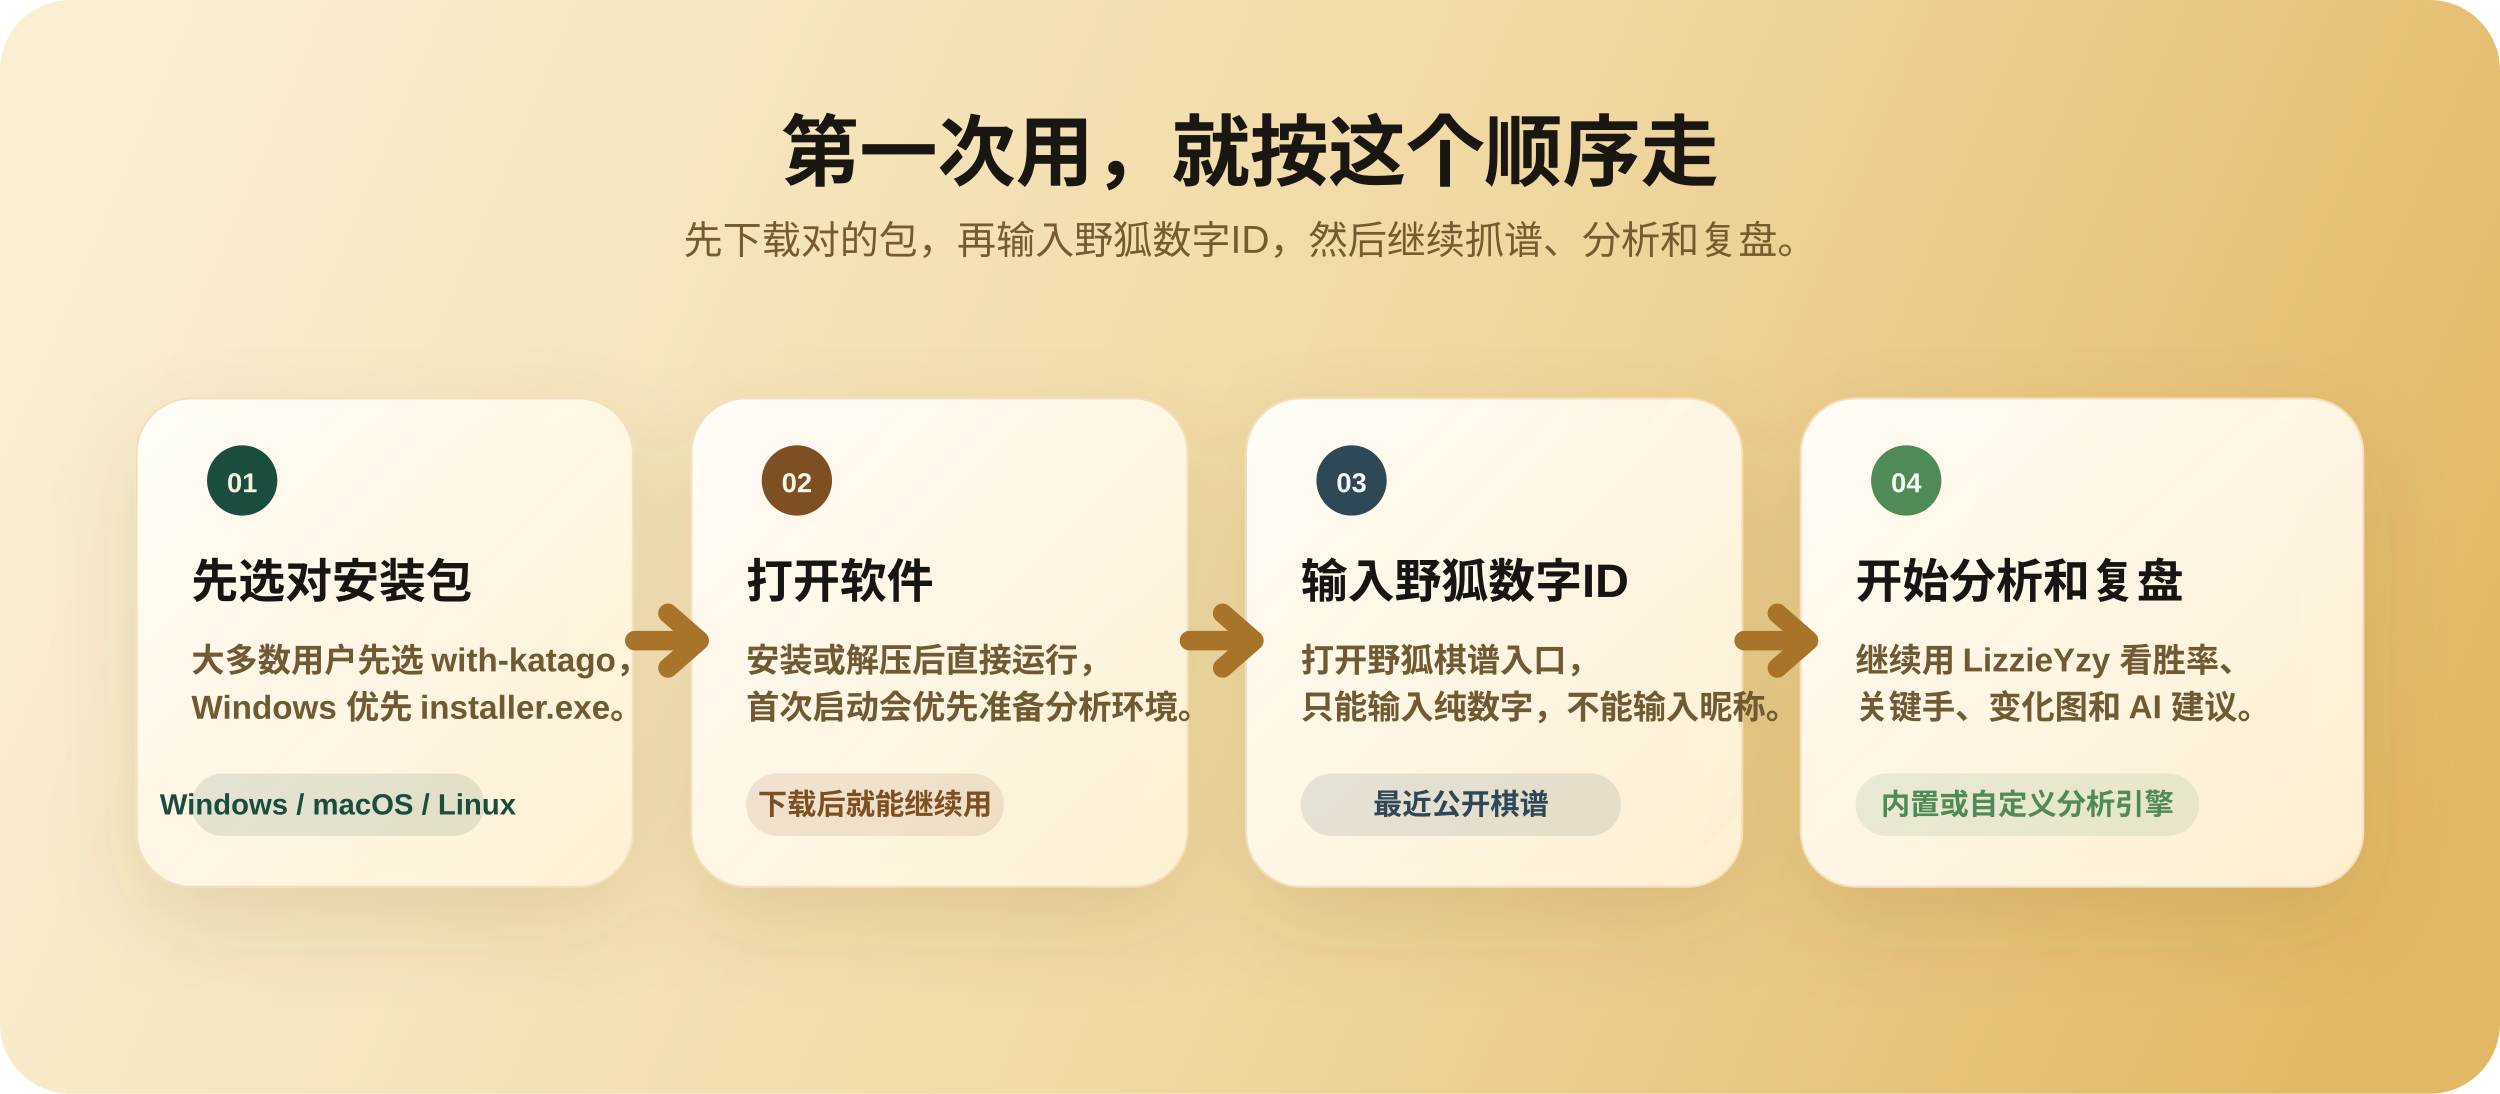
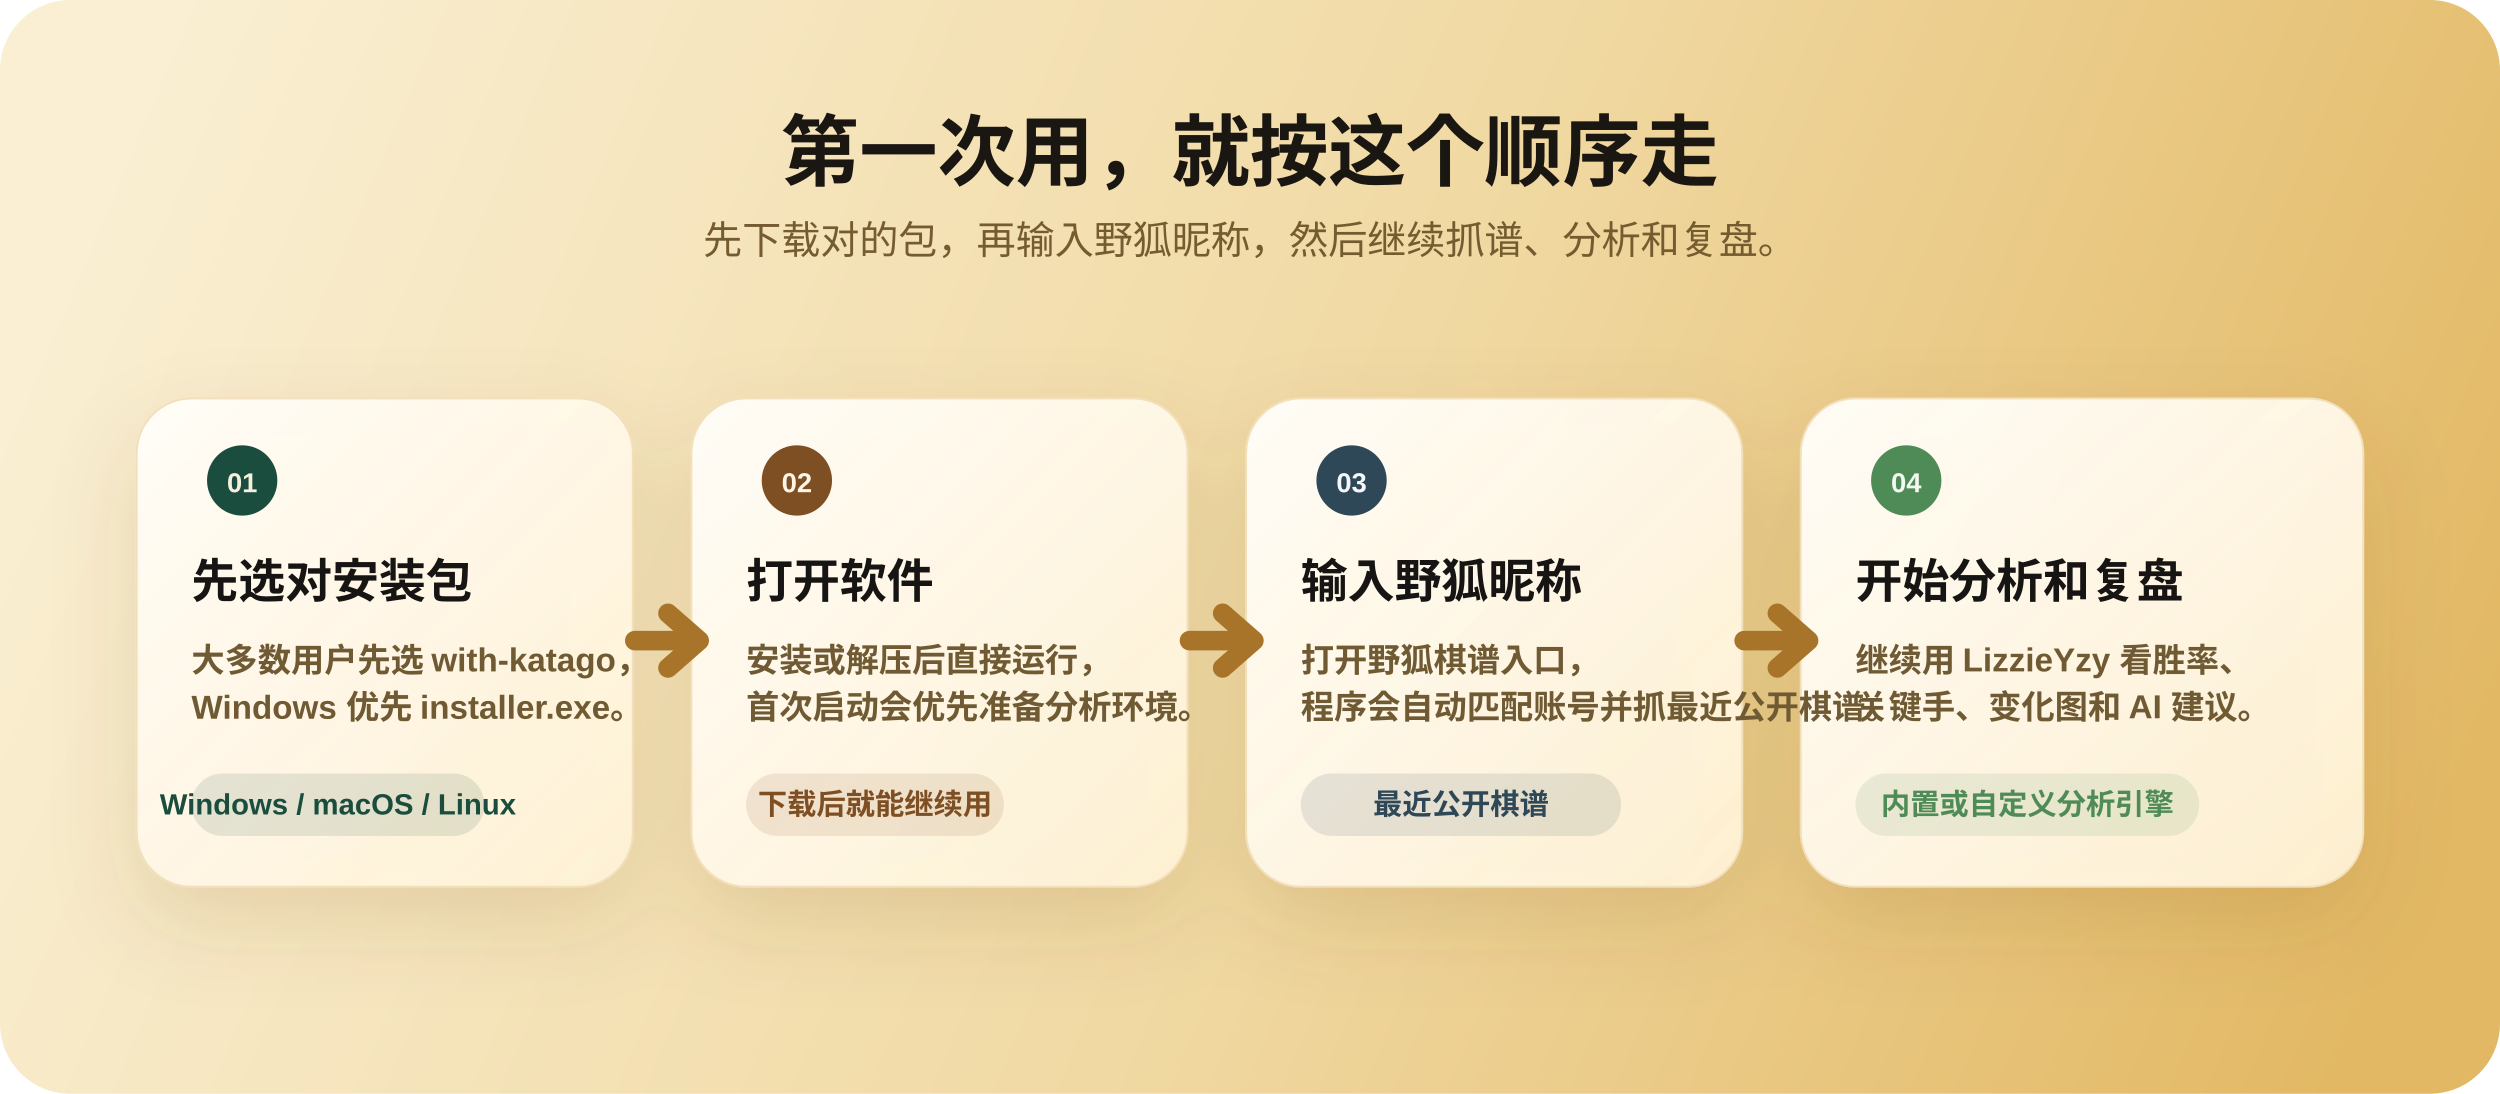
<svg xmlns="http://www.w3.org/2000/svg" width="1280" height="560" viewBox="0 0 1280 560" fill="none">
  <defs>
    <linearGradient id="bg" x1="68" y1="40" x2="1210" y2="524" gradientUnits="userSpaceOnUse">
      <stop stop-color="#FAEFD3" />
      <stop offset="0.55" stop-color="#F0D8A1" />
      <stop offset="1" stop-color="#E2B864" />
    </linearGradient>
    <linearGradient id="panel" x1="0" y1="0" x2="1" y2="1">
      <stop stop-color="#FFFDF8" stop-opacity="0.98" />
      <stop offset="1" stop-color="#FFF2D5" stop-opacity="0.94" />
    </linearGradient>
    <filter id="shadow" x="0" y="0" width="1280" height="560" filterUnits="userSpaceOnUse" color-interpolation-filters="sRGB">
      <feDropShadow dx="0" dy="18" stdDeviation="22" flood-color="#6B4918" flood-opacity="0.14" />
    </filter>
  </defs>
  <rect width="1280" height="560" rx="36" fill="url(#bg)" />
  <text x="640" y="92" text-anchor="middle" font-family="PingFang SC, Hiragino Sans GB, Microsoft YaHei, Segoe UI, Arial, sans-serif" font-size="40" font-weight="800" fill="#1A1713">第一次用，就按这个顺序走</text>
-   <text x="640" y="130" text-anchor="middle" font-family="PingFang SC, Hiragino Sans GB, Microsoft YaHei, Segoe UI, Arial, sans-serif" font-size="20" font-weight="500" fill="#755C30">先下载对的包，再输入野狐数字ID，然后继续抓谱、分析和复盘。</text>
+   <text x="640" y="130" text-anchor="middle" font-family="PingFang SC, Hiragino Sans GB, Microsoft YaHei, Segoe UI, Arial, sans-serif" font-size="20" font-weight="500" fill="#755C30">先下载对的包，再输入野狐昵称，然后继续抓谱、分析和复盘。</text>
  <g filter="url(#shadow)">
    <rect x="70" y="204" width="254" height="250" rx="28" fill="url(#panel)" stroke="#F2DFBB" />
    <rect x="354" y="204" width="254" height="250" rx="28" fill="url(#panel)" stroke="#F2DFBB" />
    <rect x="638" y="204" width="254" height="250" rx="28" fill="url(#panel)" stroke="#F2DFBB" />
    <rect x="922" y="204" width="288" height="250" rx="28" fill="url(#panel)" stroke="#F2DFBB" />
  </g>
  <circle cx="124" cy="246" r="18" fill="#1B4D3E" />
  <text x="124" y="252" text-anchor="middle" font-family="Avenir Next, Segoe UI, Arial, sans-serif" font-size="14" font-weight="800" fill="#F7F0DF">01</text>
  <text x="98" y="306" font-family="PingFang SC, Hiragino Sans GB, Microsoft YaHei, Segoe UI, Arial, sans-serif" font-size="24" font-weight="800" fill="#171513">先选对安装包</text>
  <text x="98" y="344" font-family="PingFang SC, Hiragino Sans GB, Microsoft YaHei, Segoe UI, Arial, sans-serif" font-size="17" font-weight="600" fill="#6F5A33">大多数用户先选 with-katago，</text>
  <text x="98" y="368" font-family="PingFang SC, Hiragino Sans GB, Microsoft YaHei, Segoe UI, Arial, sans-serif" font-size="17" font-weight="600" fill="#6F5A33">Windows 优先 installer.exe。</text>
  <rect x="98" y="396" width="150" height="32" rx="16" fill="#1B4D3E" fill-opacity="0.12" />
  <text x="173" y="417" text-anchor="middle" font-family="PingFang SC, Hiragino Sans GB, Microsoft YaHei, Segoe UI, Arial, sans-serif" font-size="15" font-weight="700" fill="#1B4D3E">Windows / macOS / Linux</text>
  <path d="M325 328H350" stroke="#A8742A" stroke-width="10" stroke-linecap="round" />
  <path d="M342 314L358 328L342 342" stroke="#A8742A" stroke-width="10" stroke-linecap="round" stroke-linejoin="round" />
  <circle cx="408" cy="246" r="18" fill="#7F4F24" />
  <text x="408" y="252" text-anchor="middle" font-family="Avenir Next, Segoe UI, Arial, sans-serif" font-size="14" font-weight="800" fill="#FFF6E6">02</text>
  <text x="382" y="306" font-family="PingFang SC, Hiragino Sans GB, Microsoft YaHei, Segoe UI, Arial, sans-serif" font-size="24" font-weight="800" fill="#171513">打开软件</text>
  <text x="382" y="344" font-family="PingFang SC, Hiragino Sans GB, Microsoft YaHei, Segoe UI, Arial, sans-serif" font-size="17" font-weight="600" fill="#6F5A33">安装或解压后直接运行，</text>
  <text x="382" y="368" font-family="PingFang SC, Hiragino Sans GB, Microsoft YaHei, Segoe UI, Arial, sans-serif" font-size="17" font-weight="600" fill="#6F5A33">首次启动会优先准备分析环境。</text>
  <rect x="382" y="396" width="132" height="32" rx="16" fill="#7F4F24" fill-opacity="0.12" />
  <text x="448" y="417" text-anchor="middle" font-family="PingFang SC, Hiragino Sans GB, Microsoft YaHei, Segoe UI, Arial, sans-serif" font-size="15" font-weight="700" fill="#7F4F24">下载后就能继续用</text>
  <path d="M609 328H634" stroke="#A8742A" stroke-width="10" stroke-linecap="round" />
  <path d="M626 314L642 328L626 342" stroke="#A8742A" stroke-width="10" stroke-linecap="round" stroke-linejoin="round" />
  <circle cx="692" cy="246" r="18" fill="#2F4858" />
  <text x="692" y="252" text-anchor="middle" font-family="Avenir Next, Segoe UI, Arial, sans-serif" font-size="14" font-weight="800" fill="#F5F7FA">03</text>
-   <text x="666" y="306" font-family="PingFang SC, Hiragino Sans GB, Microsoft YaHei, Segoe UI, Arial, sans-serif" font-size="24" font-weight="800" fill="#171513">输入野狐数字ID</text>
+   <text x="666" y="306" font-family="PingFang SC, Hiragino Sans GB, Microsoft YaHei, Segoe UI, Arial, sans-serif" font-size="24" font-weight="800" fill="#171513">输入野狐昵称</text>
  <text x="666" y="344" font-family="PingFang SC, Hiragino Sans GB, Microsoft YaHei, Segoe UI, Arial, sans-serif" font-size="17" font-weight="600" fill="#6F5A33">打开野狐棋谱入口，</text>
-   <text x="666" y="368" font-family="PingFang SC, Hiragino Sans GB, Microsoft YaHei, Segoe UI, Arial, sans-serif" font-size="17" font-weight="600" fill="#6F5A33">只能输入纯数字，不能输入昵称。</text>
+   <text x="666" y="368" font-family="PingFang SC, Hiragino Sans GB, Microsoft YaHei, Segoe UI, Arial, sans-serif" font-size="17" font-weight="600" fill="#6F5A33">程序会自动匹配账号并抓最近公开棋谱。</text>
  <rect x="666" y="396" width="164" height="32" rx="16" fill="#2F4858" fill-opacity="0.12" />
  <text x="748" y="417" text-anchor="middle" font-family="PingFang SC, Hiragino Sans GB, Microsoft YaHei, Segoe UI, Arial, sans-serif" font-size="15" font-weight="700" fill="#2F4858">最近公开棋谱</text>
  <path d="M893 328H918" stroke="#A8742A" stroke-width="10" stroke-linecap="round" />
  <path d="M910 314L926 328L910 342" stroke="#A8742A" stroke-width="10" stroke-linecap="round" stroke-linejoin="round" />
  <circle cx="976" cy="246" r="18" fill="#4E8B57" />
  <text x="976" y="252" text-anchor="middle" font-family="Avenir Next, Segoe UI, Arial, sans-serif" font-size="14" font-weight="800" fill="#F4F9F2">04</text>
  <text x="950" y="306" font-family="PingFang SC, Hiragino Sans GB, Microsoft YaHei, Segoe UI, Arial, sans-serif" font-size="24" font-weight="800" fill="#171513">开始分析和复盘</text>
  <text x="950" y="344" font-family="PingFang SC, Hiragino Sans GB, Microsoft YaHei, Segoe UI, Arial, sans-serif" font-size="17" font-weight="600" fill="#6F5A33">继续用 LizzieYzy 看胜率、</text>
  <text x="950" y="368" font-family="PingFang SC, Hiragino Sans GB, Microsoft YaHei, Segoe UI, Arial, sans-serif" font-size="17" font-weight="600" fill="#6F5A33">关键手、变化图和 AI 建议。</text>
  <rect x="950" y="396" width="176" height="32" rx="16" fill="#4E8B57" fill-opacity="0.12" />
  <text x="1038" y="417" text-anchor="middle" font-family="PingFang SC, Hiragino Sans GB, Microsoft YaHei, Segoe UI, Arial, sans-serif" font-size="15" font-weight="700" fill="#4E8B57">内置或自定义分析引擎</text>
</svg>
